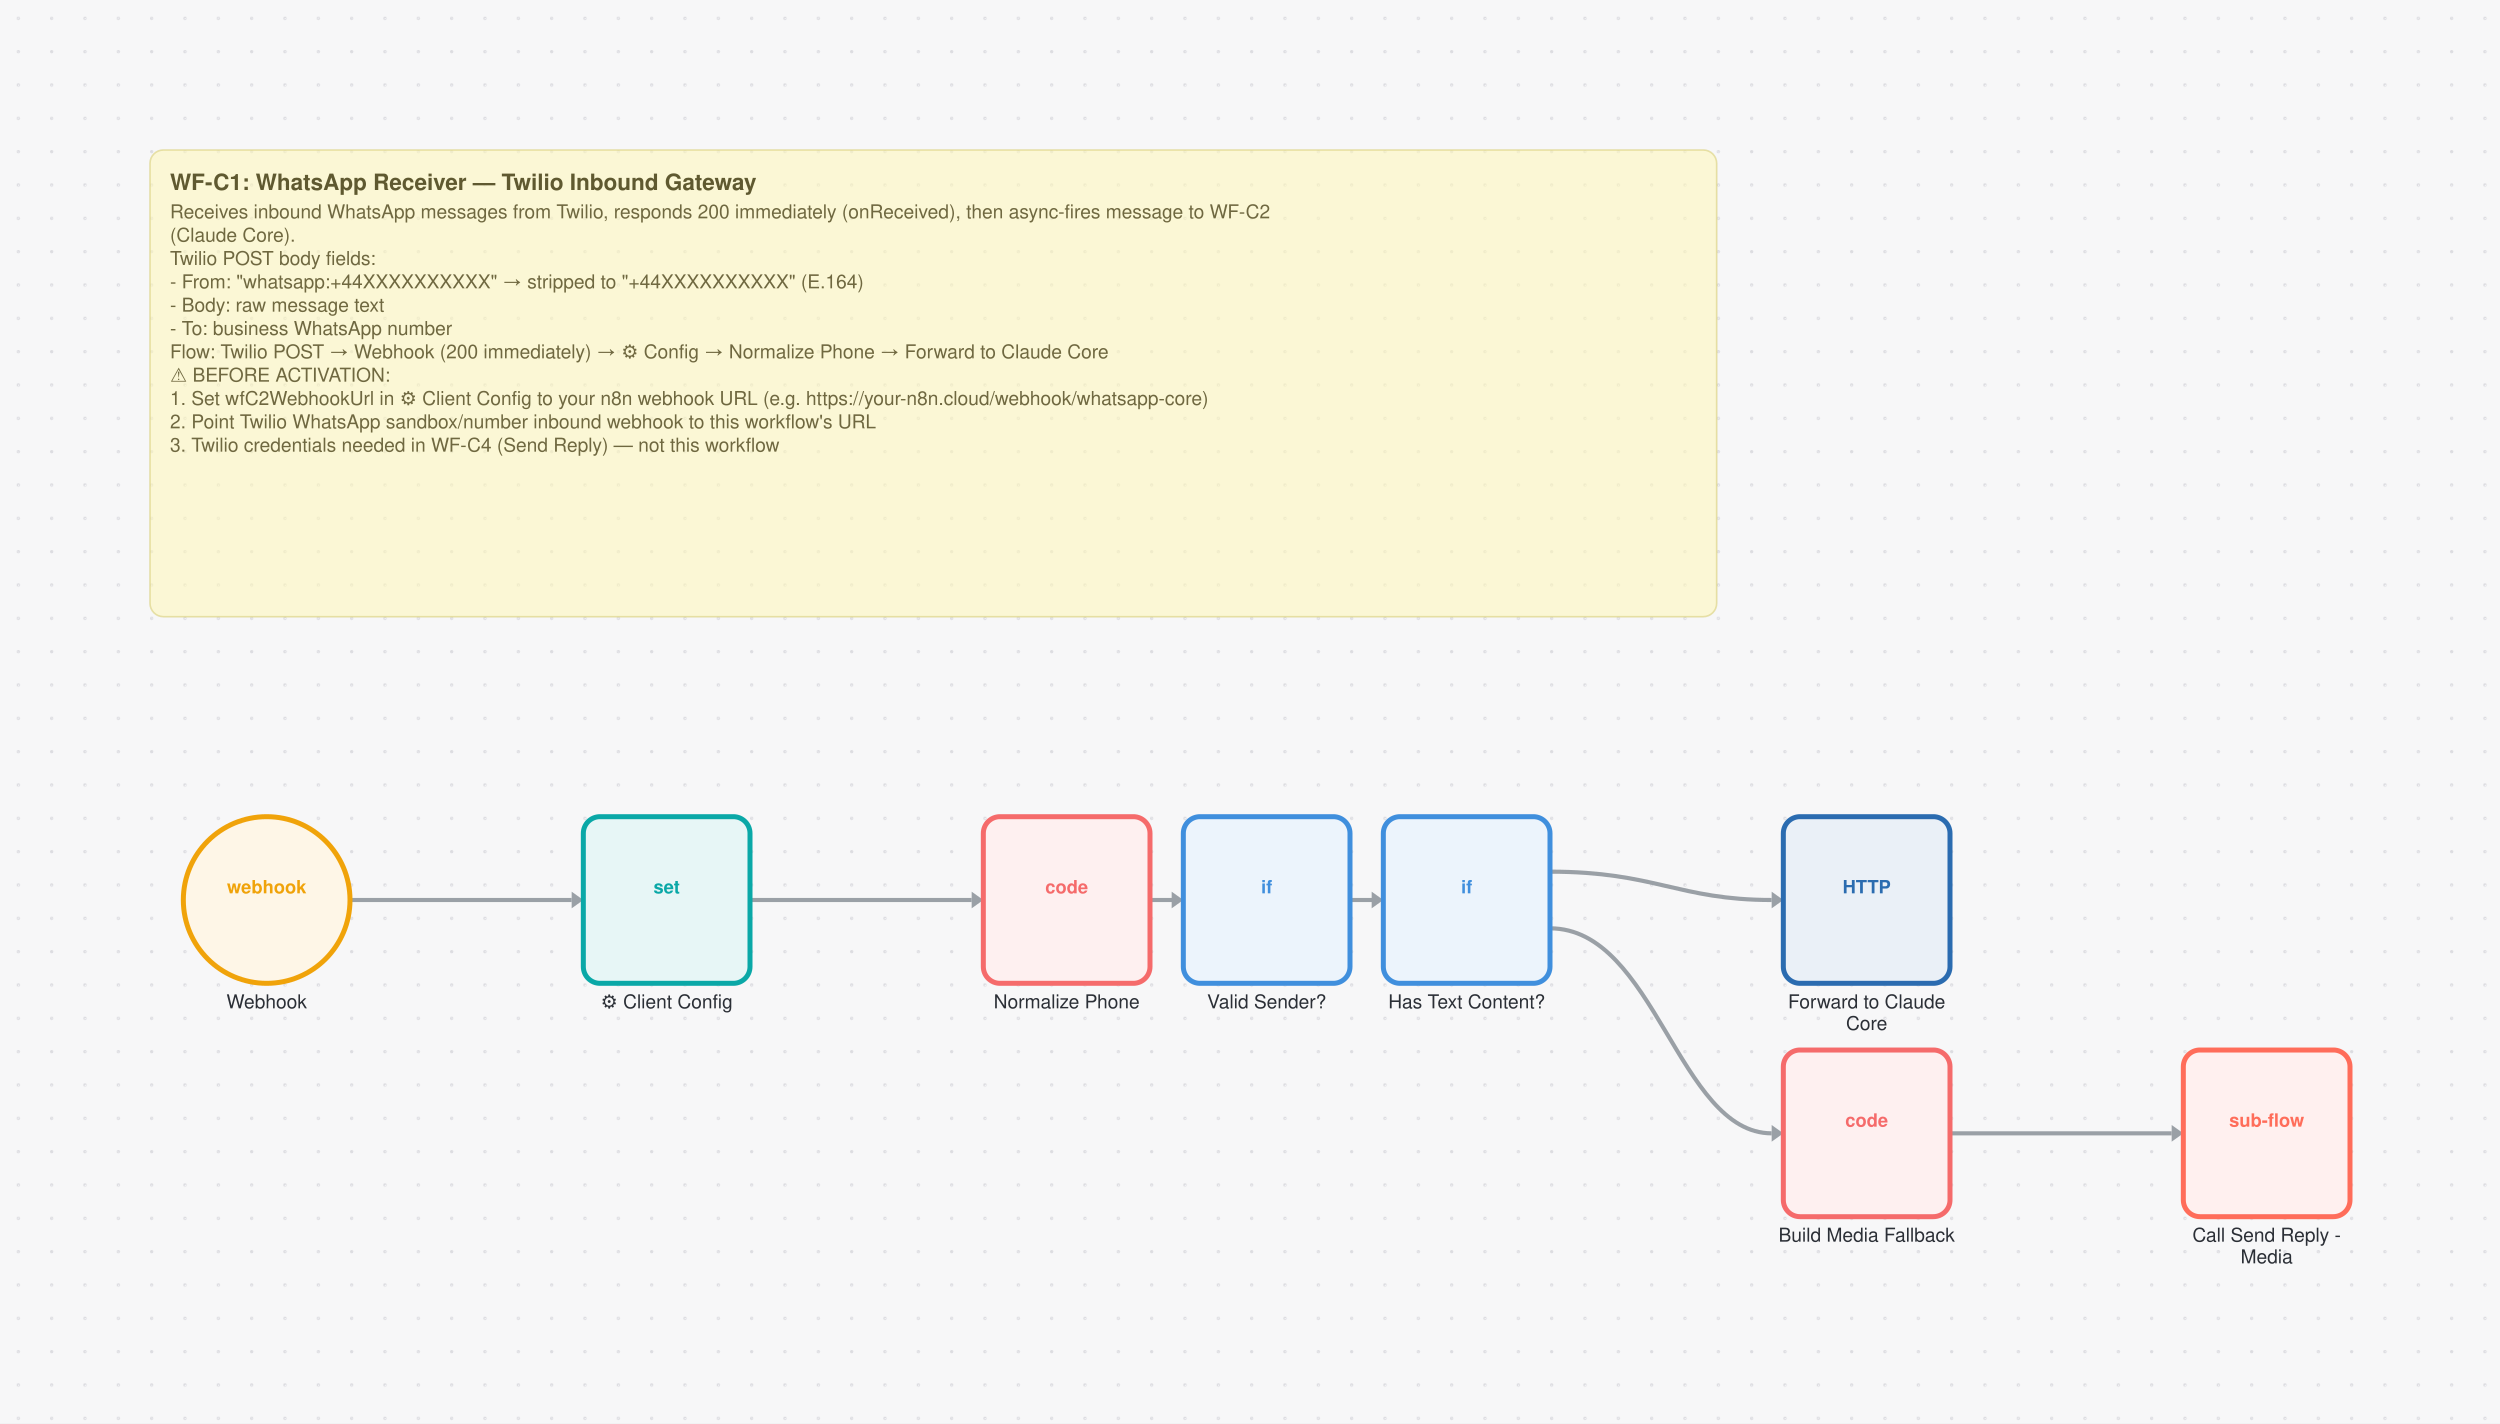
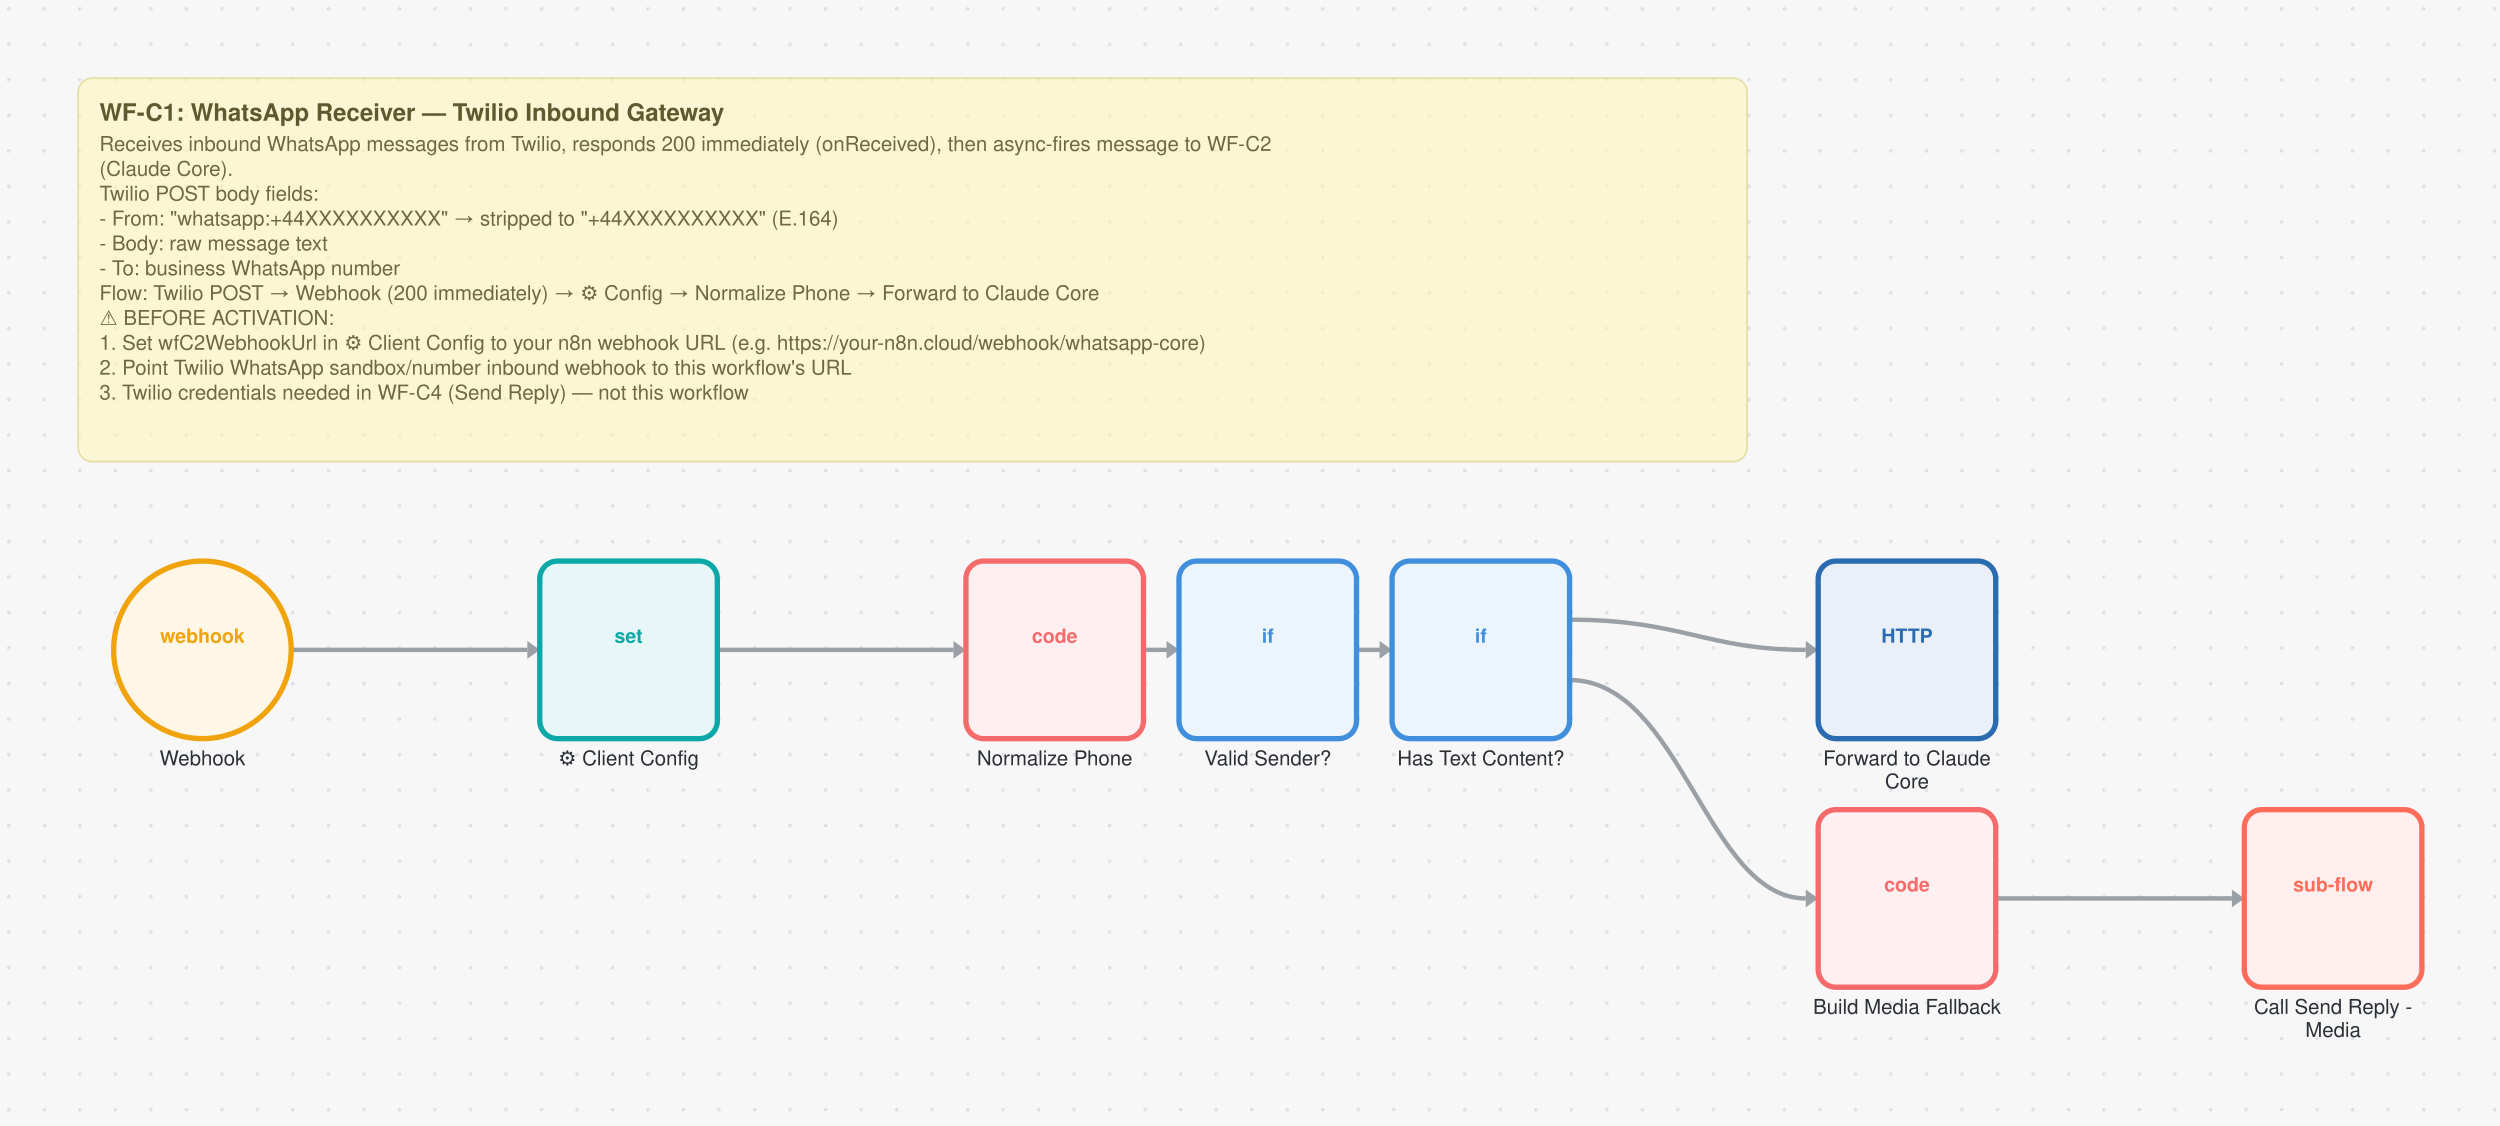
- <svg xmlns="http://www.w3.org/2000/svg" viewBox="190 -50 1500 854" width="1500" font-family="-apple-system,BlinkMacSystemFont,Segoe UI,Helvetica,Arial,sans-serif">
-   <rect x="190" y="-50" width="1500" height="854" fill="#f7f7f8" />
+ <svg xmlns="http://www.w3.org/2000/svg" viewBox="236 -4.0 1408 634.0" width="1408" font-family="-apple-system,BlinkMacSystemFont,Segoe UI,Helvetica,Arial,sans-serif">
+   <rect x="236" y="-4.0" width="1408" height="634.0" fill="#f7f7f8" />
  <defs>
    <pattern id="g" width="20" height="20" patternUnits="userSpaceOnUse">
      <circle cx="1" cy="1" r="1" fill="#dcdce0" />
    </pattern>
  </defs>
-   <rect x="190" y="-50" width="1500" height="854" fill="url(#g)" />
-   <rect x="280" y="40" width="940" height="280" rx="8" fill="#fff8b8" fill-opacity="0.55" stroke="#d8cf7a" stroke-opacity="0.6" />
-   <text x="292" y="64" font-size="13.5" font-weight="700" fill="#5f5930">WF-C1: WhatsApp Receiver — Twilio Inbound Gateway</text>
-   <text x="292" y="81" font-size="11.5" fill="#6f6840">Receives inbound WhatsApp messages from Twilio, responds 200 immediately (onReceived), then async-fires message to WF-C2</text>
-   <text x="292" y="95" font-size="11.5" fill="#6f6840">(Claude Core).</text>
-   <text x="292" y="109" font-size="11.5" fill="#6f6840">Twilio POST body fields:</text>
-   <text x="292" y="123" font-size="11.5" fill="#6f6840">- From: "whatsapp:+44XXXXXXXXXX" → stripped to "+44XXXXXXXXXX" (E.164)</text>
-   <text x="292" y="137" font-size="11.5" fill="#6f6840">- Body: raw message text</text>
-   <text x="292" y="151" font-size="11.5" fill="#6f6840">- To: business WhatsApp number</text>
-   <text x="292" y="165" font-size="11.5" fill="#6f6840">Flow: Twilio POST → Webhook (200 immediately) → ⚙️ Config → Normalize Phone → Forward to Claude Core</text>
-   <text x="292" y="179" font-size="11.5" fill="#6f6840">⚠️ BEFORE ACTIVATION:</text>
-   <text x="292" y="193" font-size="11.5" fill="#6f6840">1. Set wfC2WebhookUrl in ⚙️ Client Config to your n8n webhook URL (e.g. https://your-n8n.cloud/webhook/whatsapp-core)</text>
-   <text x="292" y="207" font-size="11.5" fill="#6f6840">2. Point Twilio WhatsApp sandbox/number inbound webhook to this workflow's URL</text>
-   <text x="292" y="221" font-size="11.5" fill="#6f6840">3. Twilio credentials needed in WF-C4 (Send Reply) — not this workflow</text>
+   <rect x="236" y="-4.0" width="1408" height="634.0" fill="url(#g)" />
+   <rect x="280" y="40.0" width="940" height="216" rx="8" fill="#fff8b8" fill-opacity="0.55" stroke="#d8cf7a" stroke-opacity="0.6" />
+   <text x="292" y="64.0" font-size="13.5" font-weight="700" fill="#5f5930">WF-C1: WhatsApp Receiver — Twilio Inbound Gateway</text>
+   <text x="292" y="81.0" font-size="11.5" fill="#6f6840">Receives inbound WhatsApp messages from Twilio, responds 200 immediately (onReceived), then async-fires message to WF-C2</text>
+   <text x="292" y="95.0" font-size="11.5" fill="#6f6840">(Claude Core).</text>
+   <text x="292" y="109.0" font-size="11.5" fill="#6f6840">Twilio POST body fields:</text>
+   <text x="292" y="123.0" font-size="11.5" fill="#6f6840">- From: "whatsapp:+44XXXXXXXXXX" → stripped to "+44XXXXXXXXXX" (E.164)</text>
+   <text x="292" y="137.0" font-size="11.5" fill="#6f6840">- Body: raw message text</text>
+   <text x="292" y="151.0" font-size="11.5" fill="#6f6840">- To: business WhatsApp number</text>
+   <text x="292" y="165.0" font-size="11.5" fill="#6f6840">Flow: Twilio POST → Webhook (200 immediately) → ⚙️ Config → Normalize Phone → Forward to Claude Core</text>
+   <text x="292" y="179.0" font-size="11.5" fill="#6f6840">⚠️ BEFORE ACTIVATION:</text>
+   <text x="292" y="193.0" font-size="11.5" fill="#6f6840">1. Set wfC2WebhookUrl in ⚙️ Client Config to your n8n webhook URL (e.g. https://your-n8n.cloud/webhook/whatsapp-core)</text>
+   <text x="292" y="207.0" font-size="11.5" fill="#6f6840">2. Point Twilio WhatsApp sandbox/number inbound webhook to this workflow's URL</text>
+   <text x="292" y="221.0" font-size="11.5" fill="#6f6840">3. Twilio credentials needed in WF-C4 (Send Reply) — not this workflow</text>
  <g fill="none" stroke="#9aa0a6" stroke-width="2.5">
-     <path d="M400,490 C463,490 477,490 533,490" />
-     <path d="M533,485 L540,490 L533,495" fill="#9aa0a6" stroke="none" />
-     <path d="M640,490 C703,490 717,490 773,490" />
-     <path d="M773,485 L780,490 L773,495" fill="#9aa0a6" stroke="none" />
-     <path d="M1120,473 C1183,473 1197,490 1253,490" />
-     <path d="M1253,485 L1260,490 L1253,495" fill="#9aa0a6" stroke="none" />
-     <path d="M1120,507 C1183,507 1197,630 1253,630" />
-     <path d="M1253,625 L1260,630 L1253,635" fill="#9aa0a6" stroke="none" />
-     <path d="M1360,630 C1423,630 1437,630 1493,630" />
-     <path d="M1493,625 L1500,630 L1493,635" fill="#9aa0a6" stroke="none" />
-     <path d="M880,490 C920,490 860,490 893,490" />
-     <path d="M893,485 L900,490 L893,495" fill="#9aa0a6" stroke="none" />
-     <path d="M1000,490 C1040,490 980,490 1013,490" />
-     <path d="M1013,485 L1020,490 L1013,495" fill="#9aa0a6" stroke="none" />
+     <path d="M400,362 C463,362 477,362 533,362" />
+     <path d="M533,357 L540,362 L533,367" fill="#9aa0a6" stroke="none" />
+     <path d="M640,362 C703,362 717,362 773,362" />
+     <path d="M773,357 L780,362 L773,367" fill="#9aa0a6" stroke="none" />
+     <path d="M1120,345 C1183,345 1197,362 1253,362" />
+     <path d="M1253,357 L1260,362 L1253,367" fill="#9aa0a6" stroke="none" />
+     <path d="M1120,379 C1183,379 1197,502 1253,502" />
+     <path d="M1253,497 L1260,502 L1253,507" fill="#9aa0a6" stroke="none" />
+     <path d="M1360,502 C1423,502 1437,502 1493,502" />
+     <path d="M1493,497 L1500,502 L1493,507" fill="#9aa0a6" stroke="none" />
+     <path d="M880,362 C920,362 860,362 893,362" />
+     <path d="M893,357 L900,362 L893,367" fill="#9aa0a6" stroke="none" />
+     <path d="M1000,362 C1040,362 980,362 1013,362" />
+     <path d="M1013,357 L1020,362 L1013,367" fill="#9aa0a6" stroke="none" />
  </g>
-   <rect x="300" y="440" width="100" height="100" rx="50" fill="#ffffff" stroke="#f0a30a" stroke-width="3" />
-   <rect x="300" y="440" width="100" height="100" rx="50" fill="#f0a30a" fill-opacity="0.10" />
-   <text x="350.0" y="486.0" font-size="11" text-anchor="middle" fill="#f0a30a" font-weight="700">webhook</text>
-   <text x="350.0" y="555" font-size="11.5" text-anchor="middle" fill="#2b2f36">Webhook</text>
-   <rect x="540" y="440" width="100" height="100" rx="10" fill="#ffffff" stroke="#0aa8a7" stroke-width="3" />
-   <rect x="540" y="440" width="100" height="100" rx="10" fill="#0aa8a7" fill-opacity="0.10" />
-   <text x="590.0" y="486.0" font-size="11" text-anchor="middle" fill="#0aa8a7" font-weight="700">set</text>
-   <text x="590.0" y="555" font-size="11.5" text-anchor="middle" fill="#2b2f36">⚙️ Client Config</text>
-   <rect x="780" y="440" width="100" height="100" rx="10" fill="#ffffff" stroke="#f56b6b" stroke-width="3" />
-   <rect x="780" y="440" width="100" height="100" rx="10" fill="#f56b6b" fill-opacity="0.10" />
-   <text x="830.0" y="486.0" font-size="11" text-anchor="middle" fill="#f56b6b" font-weight="700">code</text>
-   <text x="830.0" y="555" font-size="11.5" text-anchor="middle" fill="#2b2f36">Normalize Phone</text>
-   <rect x="1020" y="440" width="100" height="100" rx="10" fill="#ffffff" stroke="#408fdd" stroke-width="3" />
-   <rect x="1020" y="440" width="100" height="100" rx="10" fill="#408fdd" fill-opacity="0.10" />
-   <text x="1070.0" y="486.0" font-size="11" text-anchor="middle" fill="#408fdd" font-weight="700">if</text>
-   <text x="1070.0" y="555" font-size="11.5" text-anchor="middle" fill="#2b2f36">Has Text Content?</text>
-   <rect x="1260" y="440" width="100" height="100" rx="10" fill="#ffffff" stroke="#2b6cb0" stroke-width="3" />
-   <rect x="1260" y="440" width="100" height="100" rx="10" fill="#2b6cb0" fill-opacity="0.10" />
-   <text x="1310.0" y="486.0" font-size="11" text-anchor="middle" fill="#2b6cb0" font-weight="700">HTTP</text>
-   <text x="1310.0" y="555" font-size="11.5" text-anchor="middle" fill="#2b2f36">Forward to Claude</text>
-   <text x="1310.0" y="568" font-size="11.5" text-anchor="middle" fill="#2b2f36">Core</text>
-   <rect x="1260" y="580" width="100" height="100" rx="10" fill="#ffffff" stroke="#f56b6b" stroke-width="3" />
-   <rect x="1260" y="580" width="100" height="100" rx="10" fill="#f56b6b" fill-opacity="0.10" />
-   <text x="1310.0" y="626.0" font-size="11" text-anchor="middle" fill="#f56b6b" font-weight="700">code</text>
-   <text x="1310.0" y="695" font-size="11.5" text-anchor="middle" fill="#2b2f36">Build Media Fallback</text>
-   <rect x="1500" y="580" width="100" height="100" rx="10" fill="#ffffff" stroke="#ff6d5a" stroke-width="3" />
-   <rect x="1500" y="580" width="100" height="100" rx="10" fill="#ff6d5a" fill-opacity="0.10" />
-   <text x="1550.0" y="626.0" font-size="11" text-anchor="middle" fill="#ff6d5a" font-weight="700">sub-flow</text>
-   <text x="1550.0" y="695" font-size="11.5" text-anchor="middle" fill="#2b2f36">Call Send Reply -</text>
-   <text x="1550.0" y="708" font-size="11.5" text-anchor="middle" fill="#2b2f36">Media</text>
-   <rect x="900" y="440" width="100" height="100" rx="10" fill="#ffffff" stroke="#408fdd" stroke-width="3" />
-   <rect x="900" y="440" width="100" height="100" rx="10" fill="#408fdd" fill-opacity="0.10" />
-   <text x="950.0" y="486.0" font-size="11" text-anchor="middle" fill="#408fdd" font-weight="700">if</text>
-   <text x="950.0" y="555" font-size="11.5" text-anchor="middle" fill="#2b2f36">Valid Sender?</text>
+   <rect x="300" y="312.0" width="100" height="100" rx="50" fill="#ffffff" stroke="#f0a30a" stroke-width="3" />
+   <rect x="300" y="312.0" width="100" height="100" rx="50" fill="#f0a30a" fill-opacity="0.10" />
+   <text x="350.0" y="358.0" font-size="11" text-anchor="middle" fill="#f0a30a" font-weight="700">webhook</text>
+   <text x="350.0" y="427.0" font-size="11.5" text-anchor="middle" fill="#2b2f36">Webhook</text>
+   <rect x="540" y="312.0" width="100" height="100" rx="10" fill="#ffffff" stroke="#0aa8a7" stroke-width="3" />
+   <rect x="540" y="312.0" width="100" height="100" rx="10" fill="#0aa8a7" fill-opacity="0.10" />
+   <text x="590.0" y="358.0" font-size="11" text-anchor="middle" fill="#0aa8a7" font-weight="700">set</text>
+   <text x="590.0" y="427.0" font-size="11.5" text-anchor="middle" fill="#2b2f36">⚙️ Client Config</text>
+   <rect x="780" y="312.0" width="100" height="100" rx="10" fill="#ffffff" stroke="#f56b6b" stroke-width="3" />
+   <rect x="780" y="312.0" width="100" height="100" rx="10" fill="#f56b6b" fill-opacity="0.10" />
+   <text x="830.0" y="358.0" font-size="11" text-anchor="middle" fill="#f56b6b" font-weight="700">code</text>
+   <text x="830.0" y="427.0" font-size="11.5" text-anchor="middle" fill="#2b2f36">Normalize Phone</text>
+   <rect x="1020" y="312.0" width="100" height="100" rx="10" fill="#ffffff" stroke="#408fdd" stroke-width="3" />
+   <rect x="1020" y="312.0" width="100" height="100" rx="10" fill="#408fdd" fill-opacity="0.10" />
+   <text x="1070.0" y="358.0" font-size="11" text-anchor="middle" fill="#408fdd" font-weight="700">if</text>
+   <text x="1070.0" y="427.0" font-size="11.5" text-anchor="middle" fill="#2b2f36">Has Text Content?</text>
+   <rect x="1260" y="312.0" width="100" height="100" rx="10" fill="#ffffff" stroke="#2b6cb0" stroke-width="3" />
+   <rect x="1260" y="312.0" width="100" height="100" rx="10" fill="#2b6cb0" fill-opacity="0.10" />
+   <text x="1310.0" y="358.0" font-size="11" text-anchor="middle" fill="#2b6cb0" font-weight="700">HTTP</text>
+   <text x="1310.0" y="427.0" font-size="11.5" text-anchor="middle" fill="#2b2f36">Forward to Claude</text>
+   <text x="1310.0" y="440.0" font-size="11.5" text-anchor="middle" fill="#2b2f36">Core</text>
+   <rect x="1260" y="452.0" width="100" height="100" rx="10" fill="#ffffff" stroke="#f56b6b" stroke-width="3" />
+   <rect x="1260" y="452.0" width="100" height="100" rx="10" fill="#f56b6b" fill-opacity="0.10" />
+   <text x="1310.0" y="498.0" font-size="11" text-anchor="middle" fill="#f56b6b" font-weight="700">code</text>
+   <text x="1310.0" y="567.0" font-size="11.5" text-anchor="middle" fill="#2b2f36">Build Media Fallback</text>
+   <rect x="1500" y="452.0" width="100" height="100" rx="10" fill="#ffffff" stroke="#ff6d5a" stroke-width="3" />
+   <rect x="1500" y="452.0" width="100" height="100" rx="10" fill="#ff6d5a" fill-opacity="0.10" />
+   <text x="1550.0" y="498.0" font-size="11" text-anchor="middle" fill="#ff6d5a" font-weight="700">sub-flow</text>
+   <text x="1550.0" y="567.0" font-size="11.5" text-anchor="middle" fill="#2b2f36">Call Send Reply -</text>
+   <text x="1550.0" y="580.0" font-size="11.5" text-anchor="middle" fill="#2b2f36">Media</text>
+   <rect x="900" y="312.0" width="100" height="100" rx="10" fill="#ffffff" stroke="#408fdd" stroke-width="3" />
+   <rect x="900" y="312.0" width="100" height="100" rx="10" fill="#408fdd" fill-opacity="0.10" />
+   <text x="950.0" y="358.0" font-size="11" text-anchor="middle" fill="#408fdd" font-weight="700">if</text>
+   <text x="950.0" y="427.0" font-size="11.5" text-anchor="middle" fill="#2b2f36">Valid Sender?</text>
</svg>
